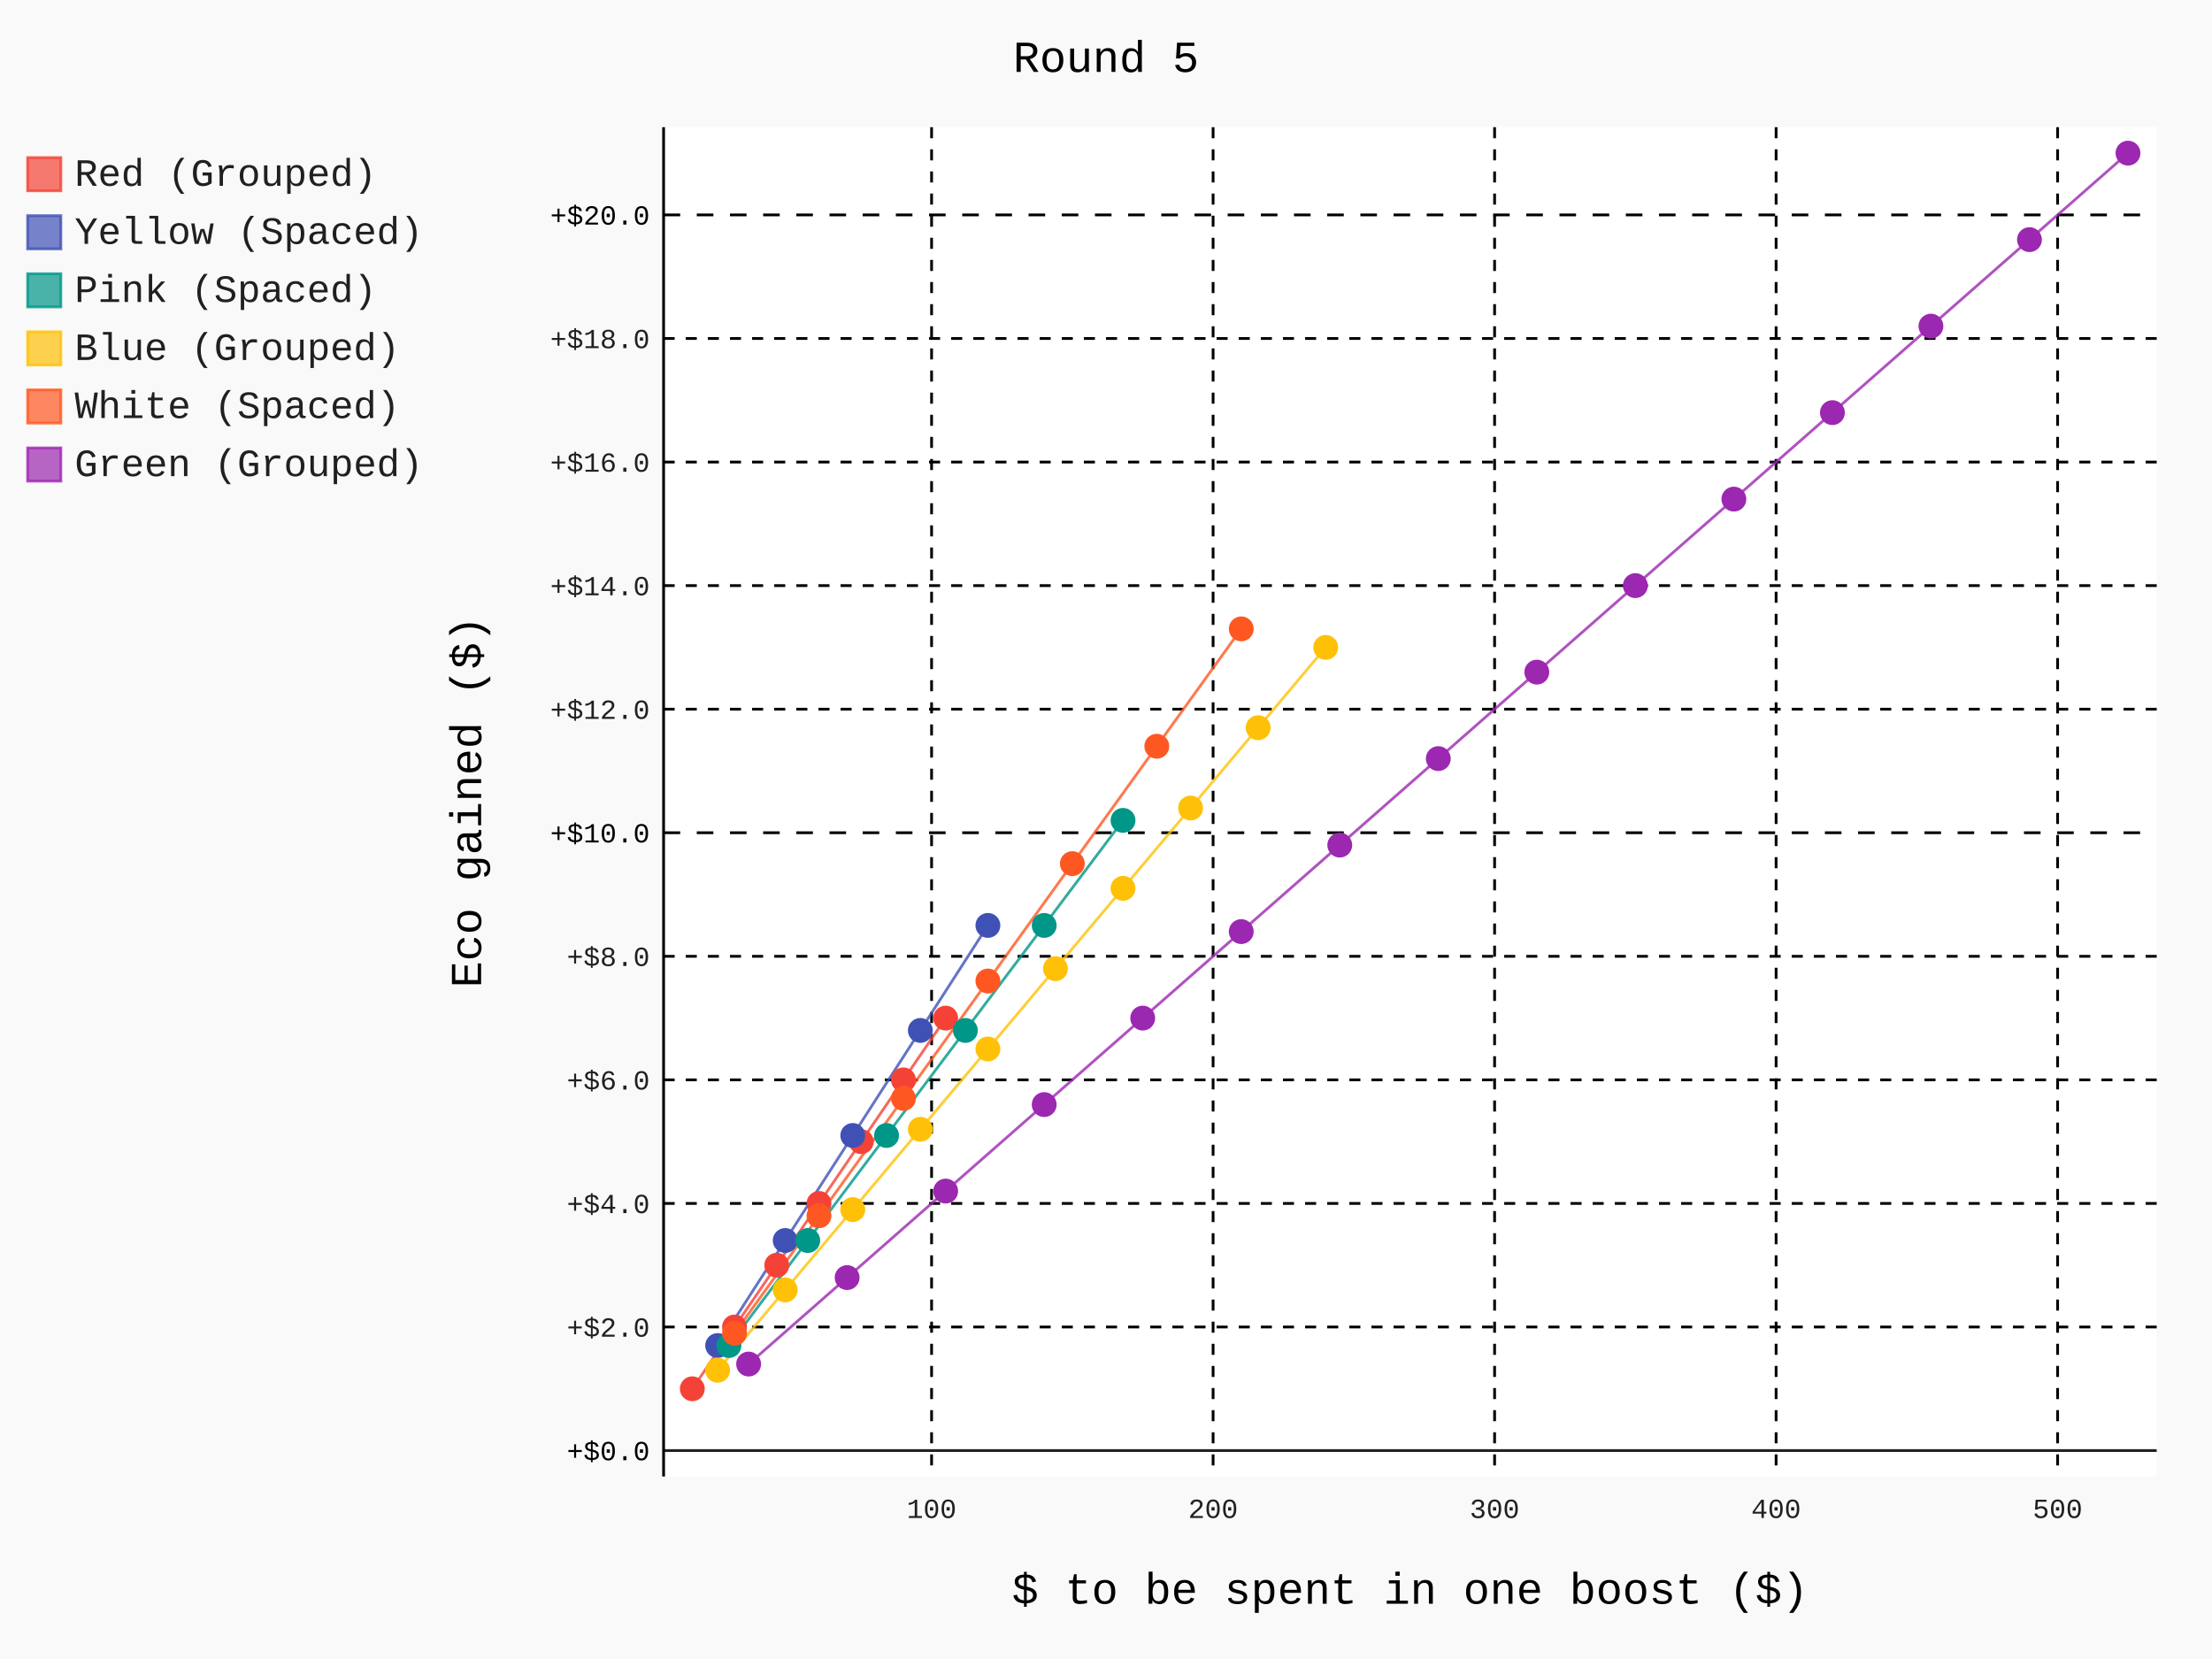
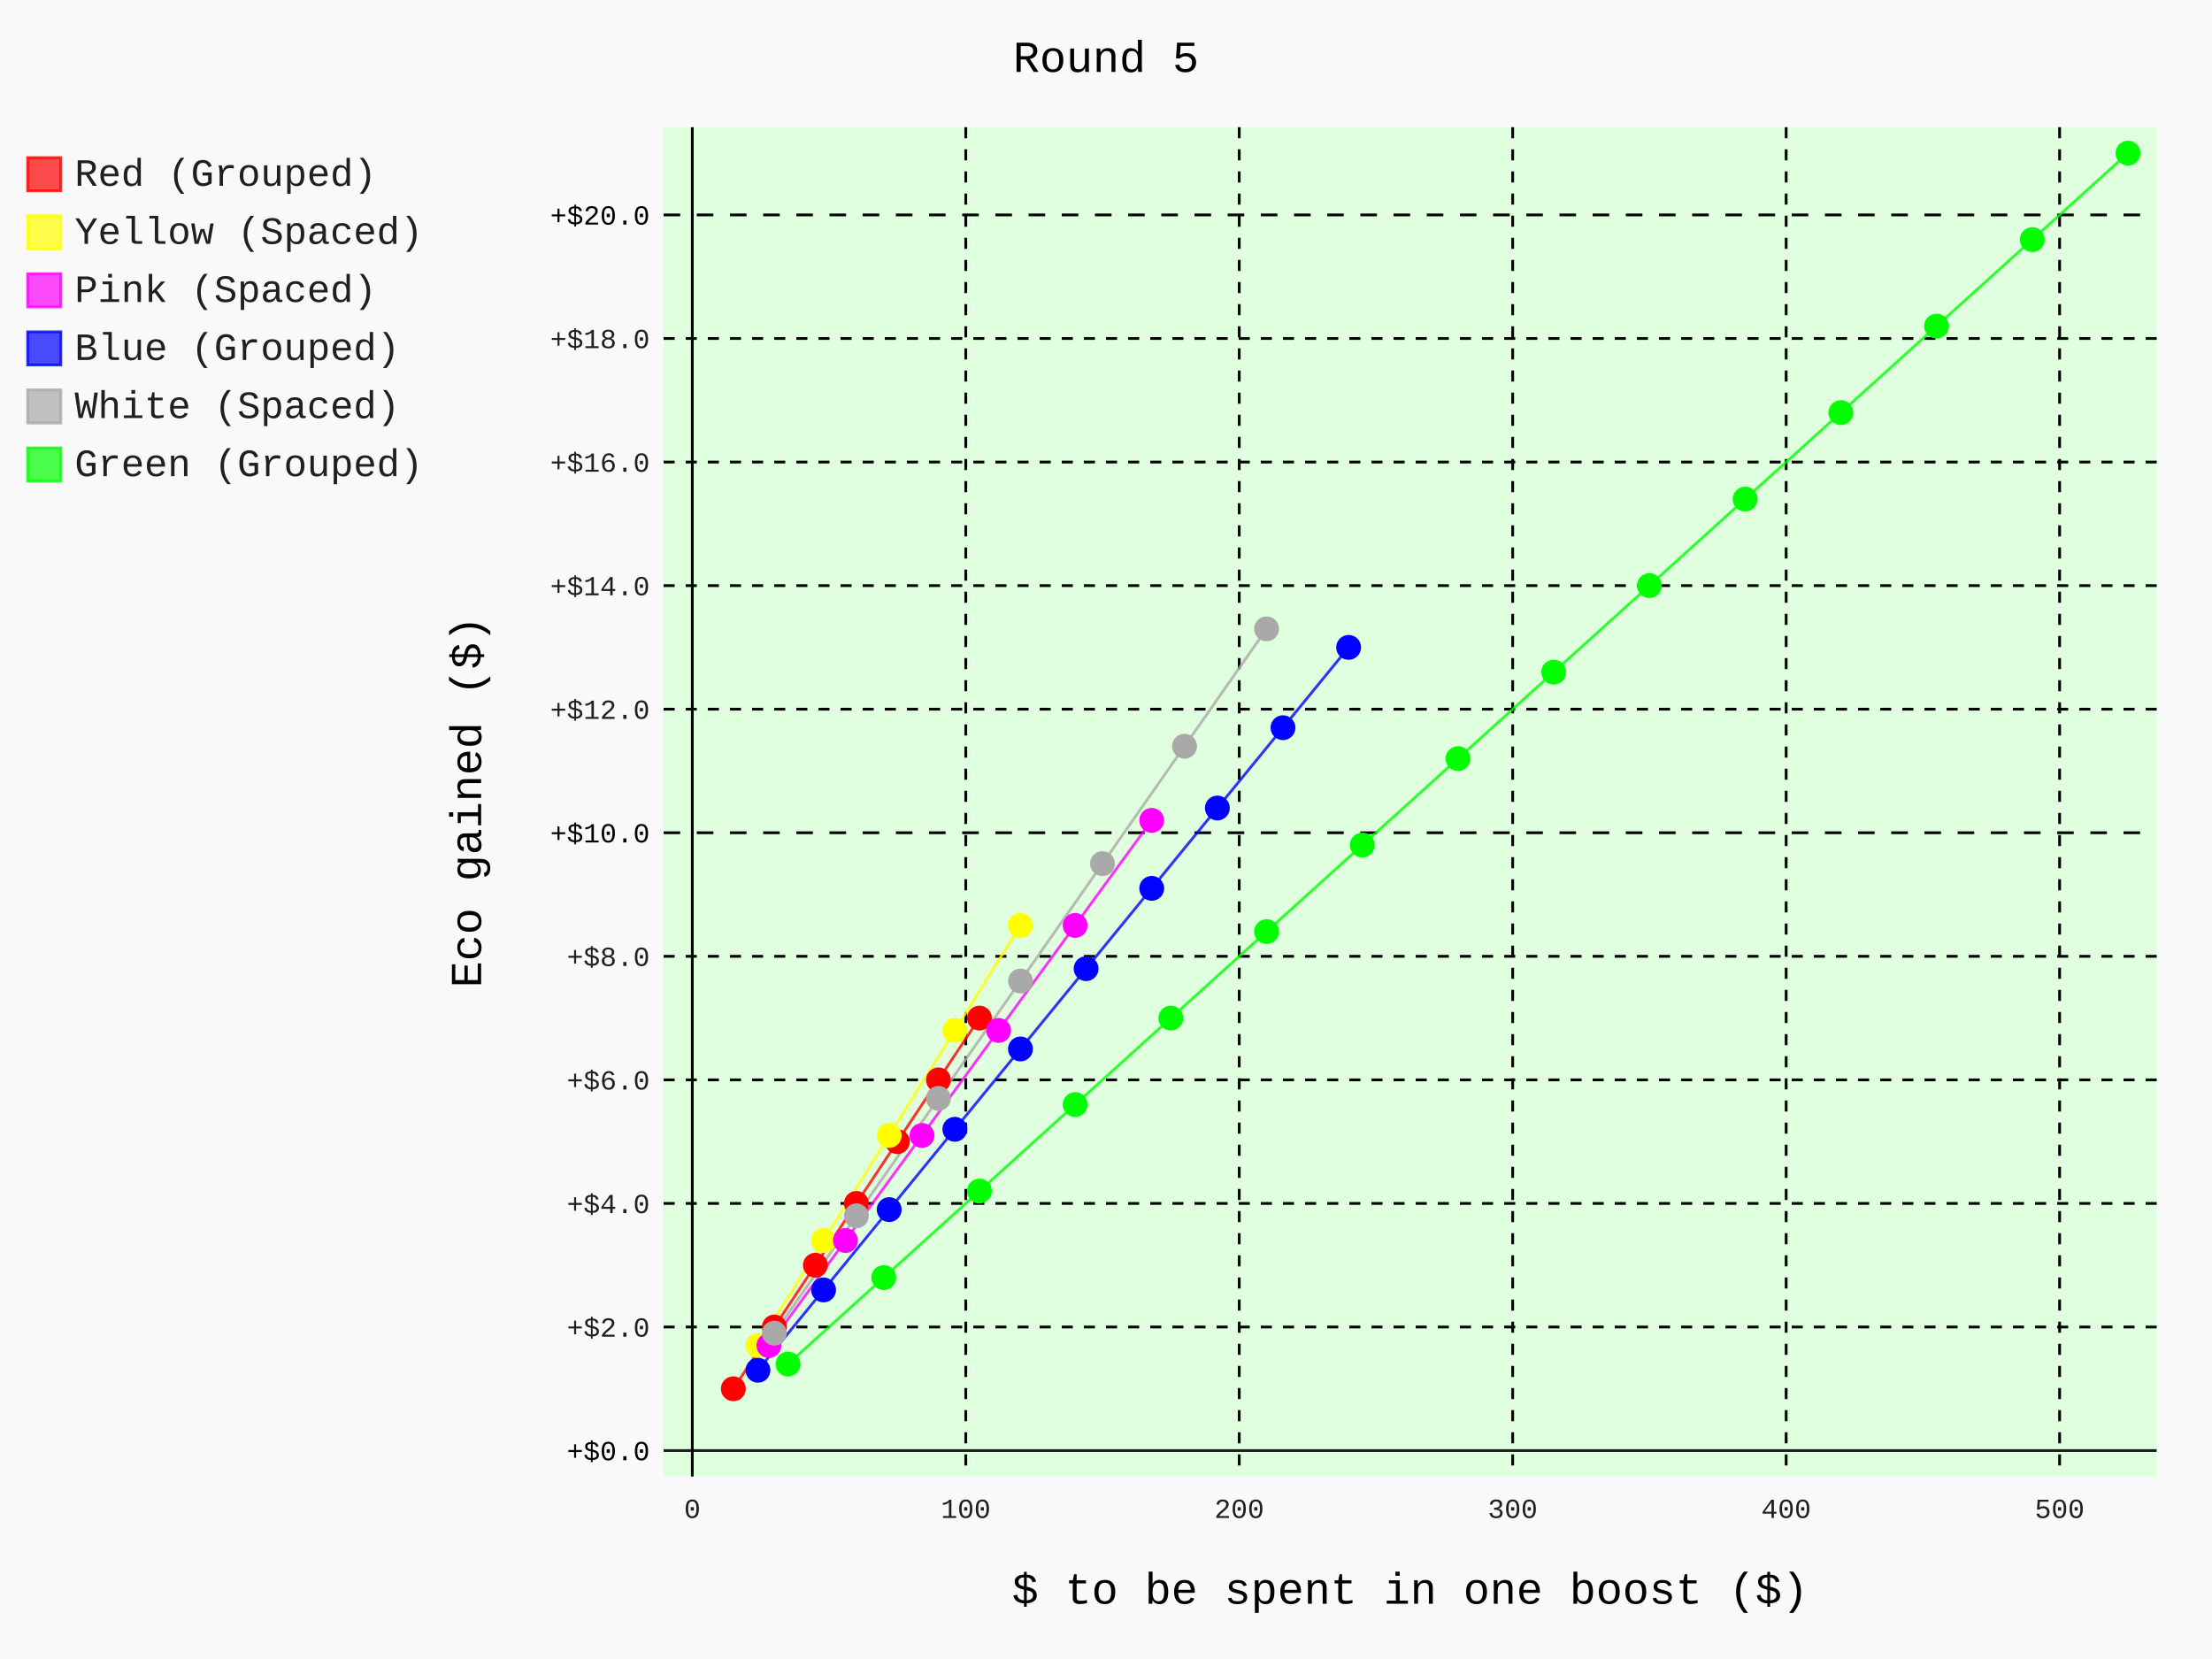
- <svg xmlns="http://www.w3.org/2000/svg" id="chart-e677c5a4-2148-4684-9bbd-e54a2ab6f13d" class="pygal-chart" viewBox="0 0 800 600">
+ <svg xmlns="http://www.w3.org/2000/svg" id="chart-86d13538-563b-48b0-ad20-f0b0d0b00697" class="pygal-chart" viewBox="0 0 800 600">
  <defs>
-     <style type="text/css">#chart-e677c5a4-2148-4684-9bbd-e54a2ab6f13d{-webkit-user-select:none;-webkit-font-smoothing:antialiased;font-family:Consolas,"Liberation Mono",Menlo,Courier,monospace}#chart-e677c5a4-2148-4684-9bbd-e54a2ab6f13d .title{font-family:Consolas,"Liberation Mono",Menlo,Courier,monospace;font-size:16px}#chart-e677c5a4-2148-4684-9bbd-e54a2ab6f13d .legends .legend text{font-family:Consolas,"Liberation Mono",Menlo,Courier,monospace;font-size:14px}#chart-e677c5a4-2148-4684-9bbd-e54a2ab6f13d .axis text{font-family:Consolas,"Liberation Mono",Menlo,Courier,monospace;font-size:10px}#chart-e677c5a4-2148-4684-9bbd-e54a2ab6f13d .axis text.major{font-family:Consolas,"Liberation Mono",Menlo,Courier,monospace;font-size:10px}#chart-e677c5a4-2148-4684-9bbd-e54a2ab6f13d .text-overlay text.value{font-family:Consolas,"Liberation Mono",Menlo,Courier,monospace;font-size:16px}#chart-e677c5a4-2148-4684-9bbd-e54a2ab6f13d .text-overlay text.label{font-family:Consolas,"Liberation Mono",Menlo,Courier,monospace;font-size:10px}#chart-e677c5a4-2148-4684-9bbd-e54a2ab6f13d .tooltip{font-family:Consolas,"Liberation Mono",Menlo,Courier,monospace;font-size:14px}#chart-e677c5a4-2148-4684-9bbd-e54a2ab6f13d text.no_data{font-family:Consolas,"Liberation Mono",Menlo,Courier,monospace;font-size:64px}
- #chart-e677c5a4-2148-4684-9bbd-e54a2ab6f13d{background-color:rgba(249,249,249,1)}#chart-e677c5a4-2148-4684-9bbd-e54a2ab6f13d path,#chart-e677c5a4-2148-4684-9bbd-e54a2ab6f13d line,#chart-e677c5a4-2148-4684-9bbd-e54a2ab6f13d rect,#chart-e677c5a4-2148-4684-9bbd-e54a2ab6f13d circle{-webkit-transition:150ms;-moz-transition:150ms;transition:150ms}#chart-e677c5a4-2148-4684-9bbd-e54a2ab6f13d .graph &gt; .background{fill:rgba(249,249,249,1)}#chart-e677c5a4-2148-4684-9bbd-e54a2ab6f13d .plot &gt; .background{fill:rgba(255,255,255,1)}#chart-e677c5a4-2148-4684-9bbd-e54a2ab6f13d .graph{fill:rgba(0,0,0,.87)}#chart-e677c5a4-2148-4684-9bbd-e54a2ab6f13d text.no_data{fill:rgba(0,0,0,1)}#chart-e677c5a4-2148-4684-9bbd-e54a2ab6f13d .title{fill:rgba(0,0,0,1)}#chart-e677c5a4-2148-4684-9bbd-e54a2ab6f13d .legends .legend text{fill:rgba(0,0,0,.87)}#chart-e677c5a4-2148-4684-9bbd-e54a2ab6f13d .legends .legend:hover text{fill:rgba(0,0,0,1)}#chart-e677c5a4-2148-4684-9bbd-e54a2ab6f13d .axis .line{stroke:rgba(0,0,0,1)}#chart-e677c5a4-2148-4684-9bbd-e54a2ab6f13d .axis .guide.line{stroke:rgba(0,0,0,.54)}#chart-e677c5a4-2148-4684-9bbd-e54a2ab6f13d .axis .major.line{stroke:rgba(0,0,0,.87)}#chart-e677c5a4-2148-4684-9bbd-e54a2ab6f13d .axis text.major{fill:rgba(0,0,0,1)}#chart-e677c5a4-2148-4684-9bbd-e54a2ab6f13d .axis.y .guides:hover .guide.line,#chart-e677c5a4-2148-4684-9bbd-e54a2ab6f13d .line-graph .axis.x .guides:hover .guide.line,#chart-e677c5a4-2148-4684-9bbd-e54a2ab6f13d .stackedline-graph .axis.x .guides:hover .guide.line,#chart-e677c5a4-2148-4684-9bbd-e54a2ab6f13d .xy-graph .axis.x .guides:hover .guide.line{stroke:rgba(0,0,0,1)}#chart-e677c5a4-2148-4684-9bbd-e54a2ab6f13d .axis .guides:hover text{fill:rgba(0,0,0,1)}#chart-e677c5a4-2148-4684-9bbd-e54a2ab6f13d .reactive{fill-opacity:.7;stroke-opacity:.8;stroke-width:1}#chart-e677c5a4-2148-4684-9bbd-e54a2ab6f13d .ci{stroke:rgba(0,0,0,.87)}#chart-e677c5a4-2148-4684-9bbd-e54a2ab6f13d .reactive.active,#chart-e677c5a4-2148-4684-9bbd-e54a2ab6f13d .active .reactive{fill-opacity:.8;stroke-opacity:.9;stroke-width:4}#chart-e677c5a4-2148-4684-9bbd-e54a2ab6f13d .ci .reactive.active{stroke-width:1.5}#chart-e677c5a4-2148-4684-9bbd-e54a2ab6f13d .series text{fill:rgba(0,0,0,1)}#chart-e677c5a4-2148-4684-9bbd-e54a2ab6f13d .tooltip rect{fill:rgba(255,255,255,1);stroke:rgba(0,0,0,1);-webkit-transition:opacity 150ms;-moz-transition:opacity 150ms;transition:opacity 150ms}#chart-e677c5a4-2148-4684-9bbd-e54a2ab6f13d .tooltip .label{fill:rgba(0,0,0,.87)}#chart-e677c5a4-2148-4684-9bbd-e54a2ab6f13d .tooltip .label{fill:rgba(0,0,0,.87)}#chart-e677c5a4-2148-4684-9bbd-e54a2ab6f13d .tooltip .legend{font-size:.8em;fill:rgba(0,0,0,.54)}#chart-e677c5a4-2148-4684-9bbd-e54a2ab6f13d .tooltip .x_label{font-size:.6em;fill:rgba(0,0,0,1)}#chart-e677c5a4-2148-4684-9bbd-e54a2ab6f13d .tooltip .xlink{font-size:.5em;text-decoration:underline}#chart-e677c5a4-2148-4684-9bbd-e54a2ab6f13d .tooltip .value{font-size:1.5em}#chart-e677c5a4-2148-4684-9bbd-e54a2ab6f13d .bound{font-size:.5em}#chart-e677c5a4-2148-4684-9bbd-e54a2ab6f13d .max-value{font-size:.75em;fill:rgba(0,0,0,.54)}#chart-e677c5a4-2148-4684-9bbd-e54a2ab6f13d .map-element{fill:rgba(255,255,255,1);stroke:rgba(0,0,0,.54) !important}#chart-e677c5a4-2148-4684-9bbd-e54a2ab6f13d .map-element .reactive{fill-opacity:inherit;stroke-opacity:inherit}#chart-e677c5a4-2148-4684-9bbd-e54a2ab6f13d .color-0,#chart-e677c5a4-2148-4684-9bbd-e54a2ab6f13d .color-0 a:visited{stroke:#F44336;fill:#F44336}#chart-e677c5a4-2148-4684-9bbd-e54a2ab6f13d .color-1,#chart-e677c5a4-2148-4684-9bbd-e54a2ab6f13d .color-1 a:visited{stroke:#3F51B5;fill:#3F51B5}#chart-e677c5a4-2148-4684-9bbd-e54a2ab6f13d .color-2,#chart-e677c5a4-2148-4684-9bbd-e54a2ab6f13d .color-2 a:visited{stroke:#009688;fill:#009688}#chart-e677c5a4-2148-4684-9bbd-e54a2ab6f13d .color-3,#chart-e677c5a4-2148-4684-9bbd-e54a2ab6f13d .color-3 a:visited{stroke:#FFC107;fill:#FFC107}#chart-e677c5a4-2148-4684-9bbd-e54a2ab6f13d .color-4,#chart-e677c5a4-2148-4684-9bbd-e54a2ab6f13d .color-4 a:visited{stroke:#FF5722;fill:#FF5722}#chart-e677c5a4-2148-4684-9bbd-e54a2ab6f13d .color-5,#chart-e677c5a4-2148-4684-9bbd-e54a2ab6f13d .color-5 a:visited{stroke:#9C27B0;fill:#9C27B0}#chart-e677c5a4-2148-4684-9bbd-e54a2ab6f13d .text-overlay .color-0 text{fill:black}#chart-e677c5a4-2148-4684-9bbd-e54a2ab6f13d .text-overlay .color-1 text{fill:black}#chart-e677c5a4-2148-4684-9bbd-e54a2ab6f13d .text-overlay .color-2 text{fill:black}#chart-e677c5a4-2148-4684-9bbd-e54a2ab6f13d .text-overlay .color-3 text{fill:black}#chart-e677c5a4-2148-4684-9bbd-e54a2ab6f13d .text-overlay .color-4 text{fill:black}#chart-e677c5a4-2148-4684-9bbd-e54a2ab6f13d .text-overlay .color-5 text{fill:black}#chart-e677c5a4-2148-4684-9bbd-e54a2ab6f13d .series{stroke-width:2;stroke-dasharray:(2,3)}#chart-e677c5a4-2148-4684-9bbd-e54a2ab6f13d .series.serie-0{stroke-width:2;stroke-dasharray:(2,3)}#chart-e677c5a4-2148-4684-9bbd-e54a2ab6f13d .series.serie-1{stroke-width:2;stroke-dasharray:(2,3)}#chart-e677c5a4-2148-4684-9bbd-e54a2ab6f13d .series.serie-2{stroke-width:2;stroke-dasharray:(2,3)}#chart-e677c5a4-2148-4684-9bbd-e54a2ab6f13d .series.serie-3{stroke-width:2;stroke-dasharray:(2,3)}#chart-e677c5a4-2148-4684-9bbd-e54a2ab6f13d .series.serie-4{stroke-width:2;stroke-dasharray:(2,3)}#chart-e677c5a4-2148-4684-9bbd-e54a2ab6f13d .series.serie-5{stroke-width:2;stroke-dasharray:(2,3)}
- #chart-e677c5a4-2148-4684-9bbd-e54a2ab6f13d text.no_data{text-anchor:middle}#chart-e677c5a4-2148-4684-9bbd-e54a2ab6f13d .guide.line{fill:none}#chart-e677c5a4-2148-4684-9bbd-e54a2ab6f13d .centered{text-anchor:middle}#chart-e677c5a4-2148-4684-9bbd-e54a2ab6f13d .title{text-anchor:middle}#chart-e677c5a4-2148-4684-9bbd-e54a2ab6f13d .legends .legend text{fill-opacity:1}#chart-e677c5a4-2148-4684-9bbd-e54a2ab6f13d .axis.x text{text-anchor:middle}#chart-e677c5a4-2148-4684-9bbd-e54a2ab6f13d .axis.x:not(.web) text[transform]{text-anchor:start}#chart-e677c5a4-2148-4684-9bbd-e54a2ab6f13d .axis.x:not(.web) text[transform].backwards{text-anchor:end}#chart-e677c5a4-2148-4684-9bbd-e54a2ab6f13d .axis.y text{text-anchor:end}#chart-e677c5a4-2148-4684-9bbd-e54a2ab6f13d .axis.y text[transform].backwards{text-anchor:start}#chart-e677c5a4-2148-4684-9bbd-e54a2ab6f13d .axis.y2 text{text-anchor:start}#chart-e677c5a4-2148-4684-9bbd-e54a2ab6f13d .axis.y2 text[transform].backwards{text-anchor:end}#chart-e677c5a4-2148-4684-9bbd-e54a2ab6f13d .axis .guide.line{stroke-dasharray:4,4;stroke:black}#chart-e677c5a4-2148-4684-9bbd-e54a2ab6f13d .axis .major.guide.line{stroke-dasharray:6,6;stroke:black}#chart-e677c5a4-2148-4684-9bbd-e54a2ab6f13d .horizontal .axis.y .guide.line,#chart-e677c5a4-2148-4684-9bbd-e54a2ab6f13d .horizontal .axis.y2 .guide.line,#chart-e677c5a4-2148-4684-9bbd-e54a2ab6f13d .vertical .axis.x .guide.line{opacity:0}#chart-e677c5a4-2148-4684-9bbd-e54a2ab6f13d .horizontal .axis.always_show .guide.line,#chart-e677c5a4-2148-4684-9bbd-e54a2ab6f13d .vertical .axis.always_show .guide.line{opacity:1 !important}#chart-e677c5a4-2148-4684-9bbd-e54a2ab6f13d .axis.y .guides:hover .guide.line,#chart-e677c5a4-2148-4684-9bbd-e54a2ab6f13d .axis.y2 .guides:hover .guide.line,#chart-e677c5a4-2148-4684-9bbd-e54a2ab6f13d .axis.x .guides:hover .guide.line{opacity:1}#chart-e677c5a4-2148-4684-9bbd-e54a2ab6f13d .axis .guides:hover text{opacity:1}#chart-e677c5a4-2148-4684-9bbd-e54a2ab6f13d .nofill{fill:none}#chart-e677c5a4-2148-4684-9bbd-e54a2ab6f13d .subtle-fill{fill-opacity:.2}#chart-e677c5a4-2148-4684-9bbd-e54a2ab6f13d .dot{stroke-width:1px;fill-opacity:1;stroke-opacity:1}#chart-e677c5a4-2148-4684-9bbd-e54a2ab6f13d .dot.active{stroke-width:5px}#chart-e677c5a4-2148-4684-9bbd-e54a2ab6f13d .dot.negative{fill:transparent}#chart-e677c5a4-2148-4684-9bbd-e54a2ab6f13d text,#chart-e677c5a4-2148-4684-9bbd-e54a2ab6f13d tspan{stroke:none !important}#chart-e677c5a4-2148-4684-9bbd-e54a2ab6f13d .series text.active{opacity:1}#chart-e677c5a4-2148-4684-9bbd-e54a2ab6f13d .tooltip rect{fill-opacity:.95;stroke-width:.5}#chart-e677c5a4-2148-4684-9bbd-e54a2ab6f13d .tooltip text{fill-opacity:1}#chart-e677c5a4-2148-4684-9bbd-e54a2ab6f13d .showable{visibility:hidden}#chart-e677c5a4-2148-4684-9bbd-e54a2ab6f13d .showable.shown{visibility:visible}#chart-e677c5a4-2148-4684-9bbd-e54a2ab6f13d .gauge-background{fill:rgba(229,229,229,1);stroke:none}#chart-e677c5a4-2148-4684-9bbd-e54a2ab6f13d .bg-lines{stroke:rgba(249,249,249,1);stroke-width:2px}</style>
+     <style type="text/css">#chart-86d13538-563b-48b0-ad20-f0b0d0b00697{-webkit-user-select:none;-webkit-font-smoothing:antialiased;font-family:Consolas,"Liberation Mono",Menlo,Courier,monospace}#chart-86d13538-563b-48b0-ad20-f0b0d0b00697 .title{font-family:Consolas,"Liberation Mono",Menlo,Courier,monospace;font-size:16px}#chart-86d13538-563b-48b0-ad20-f0b0d0b00697 .legends .legend text{font-family:Consolas,"Liberation Mono",Menlo,Courier,monospace;font-size:14px}#chart-86d13538-563b-48b0-ad20-f0b0d0b00697 .axis text{font-family:Consolas,"Liberation Mono",Menlo,Courier,monospace;font-size:10px}#chart-86d13538-563b-48b0-ad20-f0b0d0b00697 .axis text.major{font-family:Consolas,"Liberation Mono",Menlo,Courier,monospace;font-size:10px}#chart-86d13538-563b-48b0-ad20-f0b0d0b00697 .text-overlay text.value{font-family:Consolas,"Liberation Mono",Menlo,Courier,monospace;font-size:16px}#chart-86d13538-563b-48b0-ad20-f0b0d0b00697 .text-overlay text.label{font-family:Consolas,"Liberation Mono",Menlo,Courier,monospace;font-size:10px}#chart-86d13538-563b-48b0-ad20-f0b0d0b00697 .tooltip{font-family:Consolas,"Liberation Mono",Menlo,Courier,monospace;font-size:14px}#chart-86d13538-563b-48b0-ad20-f0b0d0b00697 text.no_data{font-family:Consolas,"Liberation Mono",Menlo,Courier,monospace;font-size:64px}
+ #chart-86d13538-563b-48b0-ad20-f0b0d0b00697{background-color:rgba(249,249,249,1)}#chart-86d13538-563b-48b0-ad20-f0b0d0b00697 path,#chart-86d13538-563b-48b0-ad20-f0b0d0b00697 line,#chart-86d13538-563b-48b0-ad20-f0b0d0b00697 rect,#chart-86d13538-563b-48b0-ad20-f0b0d0b00697 circle{-webkit-transition:150ms;-moz-transition:150ms;transition:150ms}#chart-86d13538-563b-48b0-ad20-f0b0d0b00697 .graph &gt; .background{fill:rgba(249,249,249,1)}#chart-86d13538-563b-48b0-ad20-f0b0d0b00697 .plot &gt; .background{fill:#dfffdf}#chart-86d13538-563b-48b0-ad20-f0b0d0b00697 .graph{fill:rgba(0,0,0,.87)}#chart-86d13538-563b-48b0-ad20-f0b0d0b00697 text.no_data{fill:rgba(0,0,0,1)}#chart-86d13538-563b-48b0-ad20-f0b0d0b00697 .title{fill:rgba(0,0,0,1)}#chart-86d13538-563b-48b0-ad20-f0b0d0b00697 .legends .legend text{fill:rgba(0,0,0,.87)}#chart-86d13538-563b-48b0-ad20-f0b0d0b00697 .legends .legend:hover text{fill:rgba(0,0,0,1)}#chart-86d13538-563b-48b0-ad20-f0b0d0b00697 .axis .line{stroke:rgba(0,0,0,1)}#chart-86d13538-563b-48b0-ad20-f0b0d0b00697 .axis .guide.line{stroke:rgba(0,0,0,.54)}#chart-86d13538-563b-48b0-ad20-f0b0d0b00697 .axis .major.line{stroke:rgba(0,0,0,.87)}#chart-86d13538-563b-48b0-ad20-f0b0d0b00697 .axis text.major{fill:rgba(0,0,0,1)}#chart-86d13538-563b-48b0-ad20-f0b0d0b00697 .axis.y .guides:hover .guide.line,#chart-86d13538-563b-48b0-ad20-f0b0d0b00697 .line-graph .axis.x .guides:hover .guide.line,#chart-86d13538-563b-48b0-ad20-f0b0d0b00697 .stackedline-graph .axis.x .guides:hover .guide.line,#chart-86d13538-563b-48b0-ad20-f0b0d0b00697 .xy-graph .axis.x .guides:hover .guide.line{stroke:rgba(0,0,0,1)}#chart-86d13538-563b-48b0-ad20-f0b0d0b00697 .axis .guides:hover text{fill:rgba(0,0,0,1)}#chart-86d13538-563b-48b0-ad20-f0b0d0b00697 .reactive{fill-opacity:.7;stroke-opacity:.8;stroke-width:1}#chart-86d13538-563b-48b0-ad20-f0b0d0b00697 .ci{stroke:rgba(0,0,0,.87)}#chart-86d13538-563b-48b0-ad20-f0b0d0b00697 .reactive.active,#chart-86d13538-563b-48b0-ad20-f0b0d0b00697 .active .reactive{fill-opacity:.8;stroke-opacity:.9;stroke-width:4}#chart-86d13538-563b-48b0-ad20-f0b0d0b00697 .ci .reactive.active{stroke-width:1.5}#chart-86d13538-563b-48b0-ad20-f0b0d0b00697 .series text{fill:rgba(0,0,0,1)}#chart-86d13538-563b-48b0-ad20-f0b0d0b00697 .tooltip rect{fill:#dfffdf;stroke:rgba(0,0,0,1);-webkit-transition:opacity 150ms;-moz-transition:opacity 150ms;transition:opacity 150ms}#chart-86d13538-563b-48b0-ad20-f0b0d0b00697 .tooltip .label{fill:rgba(0,0,0,.87)}#chart-86d13538-563b-48b0-ad20-f0b0d0b00697 .tooltip .label{fill:rgba(0,0,0,.87)}#chart-86d13538-563b-48b0-ad20-f0b0d0b00697 .tooltip .legend{font-size:.8em;fill:rgba(0,0,0,.54)}#chart-86d13538-563b-48b0-ad20-f0b0d0b00697 .tooltip .x_label{font-size:.6em;fill:rgba(0,0,0,1)}#chart-86d13538-563b-48b0-ad20-f0b0d0b00697 .tooltip .xlink{font-size:.5em;text-decoration:underline}#chart-86d13538-563b-48b0-ad20-f0b0d0b00697 .tooltip .value{font-size:1.5em}#chart-86d13538-563b-48b0-ad20-f0b0d0b00697 .bound{font-size:.5em}#chart-86d13538-563b-48b0-ad20-f0b0d0b00697 .max-value{font-size:.75em;fill:rgba(0,0,0,.54)}#chart-86d13538-563b-48b0-ad20-f0b0d0b00697 .map-element{fill:#dfffdf;stroke:rgba(0,0,0,.54) !important}#chart-86d13538-563b-48b0-ad20-f0b0d0b00697 .map-element .reactive{fill-opacity:inherit;stroke-opacity:inherit}#chart-86d13538-563b-48b0-ad20-f0b0d0b00697 .color-0,#chart-86d13538-563b-48b0-ad20-f0b0d0b00697 .color-0 a:visited{stroke:#ff0101;fill:#ff0101}#chart-86d13538-563b-48b0-ad20-f0b0d0b00697 .color-1,#chart-86d13538-563b-48b0-ad20-f0b0d0b00697 .color-1 a:visited{stroke:#ffff00;fill:#ffff00}#chart-86d13538-563b-48b0-ad20-f0b0d0b00697 .color-2,#chart-86d13538-563b-48b0-ad20-f0b0d0b00697 .color-2 a:visited{stroke:#ff00ff;fill:#ff00ff}#chart-86d13538-563b-48b0-ad20-f0b0d0b00697 .color-3,#chart-86d13538-563b-48b0-ad20-f0b0d0b00697 .color-3 a:visited{stroke:#0101ff;fill:#0101ff}#chart-86d13538-563b-48b0-ad20-f0b0d0b00697 .color-4,#chart-86d13538-563b-48b0-ad20-f0b0d0b00697 .color-4 a:visited{stroke:#aaa9a9;fill:#aaa9a9}#chart-86d13538-563b-48b0-ad20-f0b0d0b00697 .color-5,#chart-86d13538-563b-48b0-ad20-f0b0d0b00697 .color-5 a:visited{stroke:#01ff01;fill:#01ff01}#chart-86d13538-563b-48b0-ad20-f0b0d0b00697 .text-overlay .color-0 text{fill:black}#chart-86d13538-563b-48b0-ad20-f0b0d0b00697 .text-overlay .color-1 text{fill:black}#chart-86d13538-563b-48b0-ad20-f0b0d0b00697 .text-overlay .color-2 text{fill:black}#chart-86d13538-563b-48b0-ad20-f0b0d0b00697 .text-overlay .color-3 text{fill:black}#chart-86d13538-563b-48b0-ad20-f0b0d0b00697 .text-overlay .color-4 text{fill:black}#chart-86d13538-563b-48b0-ad20-f0b0d0b00697 .text-overlay .color-5 text{fill:black}#chart-86d13538-563b-48b0-ad20-f0b0d0b00697 .series{stroke-width:2;stroke-dasharray:(2,3)}#chart-86d13538-563b-48b0-ad20-f0b0d0b00697 .series.serie-0{stroke-width:2;stroke-dasharray:(2,3)}#chart-86d13538-563b-48b0-ad20-f0b0d0b00697 .series.serie-1{stroke-width:2;stroke-dasharray:(2,3)}#chart-86d13538-563b-48b0-ad20-f0b0d0b00697 .series.serie-2{stroke-width:2;stroke-dasharray:(2,3)}#chart-86d13538-563b-48b0-ad20-f0b0d0b00697 .series.serie-3{stroke-width:2;stroke-dasharray:(2,3)}#chart-86d13538-563b-48b0-ad20-f0b0d0b00697 .series.serie-4{stroke-width:2;stroke-dasharray:(2,3)}#chart-86d13538-563b-48b0-ad20-f0b0d0b00697 .series.serie-5{stroke-width:2;stroke-dasharray:(2,3)}
+ #chart-86d13538-563b-48b0-ad20-f0b0d0b00697 text.no_data{text-anchor:middle}#chart-86d13538-563b-48b0-ad20-f0b0d0b00697 .guide.line{fill:none}#chart-86d13538-563b-48b0-ad20-f0b0d0b00697 .centered{text-anchor:middle}#chart-86d13538-563b-48b0-ad20-f0b0d0b00697 .title{text-anchor:middle}#chart-86d13538-563b-48b0-ad20-f0b0d0b00697 .legends .legend text{fill-opacity:1}#chart-86d13538-563b-48b0-ad20-f0b0d0b00697 .axis.x text{text-anchor:middle}#chart-86d13538-563b-48b0-ad20-f0b0d0b00697 .axis.x:not(.web) text[transform]{text-anchor:start}#chart-86d13538-563b-48b0-ad20-f0b0d0b00697 .axis.x:not(.web) text[transform].backwards{text-anchor:end}#chart-86d13538-563b-48b0-ad20-f0b0d0b00697 .axis.y text{text-anchor:end}#chart-86d13538-563b-48b0-ad20-f0b0d0b00697 .axis.y text[transform].backwards{text-anchor:start}#chart-86d13538-563b-48b0-ad20-f0b0d0b00697 .axis.y2 text{text-anchor:start}#chart-86d13538-563b-48b0-ad20-f0b0d0b00697 .axis.y2 text[transform].backwards{text-anchor:end}#chart-86d13538-563b-48b0-ad20-f0b0d0b00697 .axis .guide.line{stroke-dasharray:4,4;stroke:black}#chart-86d13538-563b-48b0-ad20-f0b0d0b00697 .axis .major.guide.line{stroke-dasharray:6,6;stroke:black}#chart-86d13538-563b-48b0-ad20-f0b0d0b00697 .horizontal .axis.y .guide.line,#chart-86d13538-563b-48b0-ad20-f0b0d0b00697 .horizontal .axis.y2 .guide.line,#chart-86d13538-563b-48b0-ad20-f0b0d0b00697 .vertical .axis.x .guide.line{opacity:0}#chart-86d13538-563b-48b0-ad20-f0b0d0b00697 .horizontal .axis.always_show .guide.line,#chart-86d13538-563b-48b0-ad20-f0b0d0b00697 .vertical .axis.always_show .guide.line{opacity:1 !important}#chart-86d13538-563b-48b0-ad20-f0b0d0b00697 .axis.y .guides:hover .guide.line,#chart-86d13538-563b-48b0-ad20-f0b0d0b00697 .axis.y2 .guides:hover .guide.line,#chart-86d13538-563b-48b0-ad20-f0b0d0b00697 .axis.x .guides:hover .guide.line{opacity:1}#chart-86d13538-563b-48b0-ad20-f0b0d0b00697 .axis .guides:hover text{opacity:1}#chart-86d13538-563b-48b0-ad20-f0b0d0b00697 .nofill{fill:none}#chart-86d13538-563b-48b0-ad20-f0b0d0b00697 .subtle-fill{fill-opacity:.2}#chart-86d13538-563b-48b0-ad20-f0b0d0b00697 .dot{stroke-width:1px;fill-opacity:1;stroke-opacity:1}#chart-86d13538-563b-48b0-ad20-f0b0d0b00697 .dot.active{stroke-width:5px}#chart-86d13538-563b-48b0-ad20-f0b0d0b00697 .dot.negative{fill:transparent}#chart-86d13538-563b-48b0-ad20-f0b0d0b00697 text,#chart-86d13538-563b-48b0-ad20-f0b0d0b00697 tspan{stroke:none !important}#chart-86d13538-563b-48b0-ad20-f0b0d0b00697 .series text.active{opacity:1}#chart-86d13538-563b-48b0-ad20-f0b0d0b00697 .tooltip rect{fill-opacity:.95;stroke-width:.5}#chart-86d13538-563b-48b0-ad20-f0b0d0b00697 .tooltip text{fill-opacity:1}#chart-86d13538-563b-48b0-ad20-f0b0d0b00697 .showable{visibility:hidden}#chart-86d13538-563b-48b0-ad20-f0b0d0b00697 .showable.shown{visibility:visible}#chart-86d13538-563b-48b0-ad20-f0b0d0b00697 .gauge-background{fill:rgba(229,229,229,1);stroke:none}#chart-86d13538-563b-48b0-ad20-f0b0d0b00697 .bg-lines{stroke:rgba(249,249,249,1);stroke-width:2px}</style>
  </defs>
  <g class="graph xy-graph vertical">
    <rect x="0" y="0" width="800" height="600" class="background" />
    <g transform="translate(240, 46)" class="plot">
      <rect x="0" y="0" width="540.0" height="488" class="background" />
      <g class="axis y always_show">
        <g class="guides">
          <path d="M0 478.615 h540" class="major line" />
          <text x="-5" y="482.115" class="major">+$0.0</text>
        </g>
        <g class="guides">
          <path d="M0 433.927 h540" class="guide line" />
          <text x="-5" y="437.427" class="">+$2.0</text>
        </g>
        <g class="guides">
          <path d="M0 389.238 h540" class="guide line" />
          <text x="-5" y="392.738" class="">+$4.0</text>
        </g>
        <g class="guides">
          <path d="M0 344.549 h540" class="guide line" />
          <text x="-5" y="348.049" class="">+$6.0</text>
        </g>
        <g class="guides">
          <path d="M0 299.861 h540" class="guide line" />
          <text x="-5" y="303.361" class="">+$8.0</text>
        </g>
        <g class="guides">
          <path d="M0 255.172 h540" class="major guide line" />
          <text x="-5" y="258.672" class="major">+$10.0</text>
        </g>
        <g class="guides">
          <path d="M0 210.484 h540" class="guide line" />
          <text x="-5" y="213.984" class="">+$12.0</text>
        </g>
        <g class="guides">
          <path d="M0 165.795 h540" class="guide line" />
          <text x="-5" y="169.295" class="">+$14.0</text>
        </g>
        <g class="guides">
          <path d="M0 121.106 h540" class="guide line" />
          <text x="-5" y="124.606" class="">+$16.0</text>
        </g>
        <g class="guides">
          <path d="M0 76.418 h540" class="guide line" />
          <text x="-5" y="79.918" class="">+$18.0</text>
        </g>
        <g class="guides">
          <path d="M0 31.729 h540" class="major guide line" />
          <text x="-5" y="35.229" class="major">+$20.0</text>
        </g>
      </g>
      <g class="axis x always_show">
-         <path d="M0 0 v488" class="line" />
-         <g class="guides">
-           <path d="M96.923 0 v488" class="guide line" />
-           <text x="96.923" y="503.0" class="">100</text>
-         </g>
-         <g class="guides">
-           <path d="M198.733 0 v488" class="guide line" />
-           <text x="198.733" y="503.0" class="">200</text>
-         </g>
-         <g class="guides">
-           <path d="M300.543 0 v488" class="guide line" />
-           <text x="300.543" y="503.0" class="">300</text>
-         </g>
-         <g class="guides">
-           <path d="M402.353 0 v488" class="guide line" />
-           <text x="402.353" y="503.0" class="">400</text>
-         </g>
-         <g class="guides">
-           <path d="M504.163 0 v488" class="guide line" />
-           <text x="504.163" y="503.0" class="">500</text>
+         <g class="guides">
+           <path d="M10.385 0 v488" class="axis line" />
+           <text x="10.385" y="503.0" class="">0</text>
+         </g>
+         <g class="guides">
+           <path d="M109.286 0 v488" class="guide line" />
+           <text x="109.286" y="503.0" class="">100</text>
+         </g>
+         <g class="guides">
+           <path d="M208.187 0 v488" class="guide line" />
+           <text x="208.187" y="503.0" class="">200</text>
+         </g>
+         <g class="guides">
+           <path d="M307.088 0 v488" class="guide line" />
+           <text x="307.088" y="503.0" class="">300</text>
+         </g>
+         <g class="guides">
+           <path d="M405.989 0 v488" class="guide line" />
+           <text x="405.989" y="503.0" class="">400</text>
+         </g>
+         <g class="guides">
+           <path d="M504.89 0 v488" class="guide line" />
+           <text x="504.89" y="503.0" class="">500</text>
        </g>
      </g>
      <g class="series serie-0 color-0">
-         <path d="M10.385 456.271 L25.656 433.927 40.928 411.582 56.199 389.238 71.471 366.894 86.742 344.549 102.014 322.205" class="line reactive nofill" />
+         <path d="M25.22 456.271 L40.055 433.927 54.89 411.582 69.725 389.238 84.56 366.894 99.396 344.549 114.231 322.205" class="line reactive nofill" />
      </g>
      <g class="series serie-1 color-1">
-         <path d="M19.548 440.63 L43.982 402.645 68.416 364.659 92.851 326.674 117.285 288.689" class="line reactive nofill" />
+         <path d="M34.121 440.63 L57.857 402.645 81.593 364.659 105.33 326.674 129.066 288.689" class="line reactive nofill" />
      </g>
      <g class="series serie-2 color-2">
-         <path d="M23.62 440.63 L52.127 402.645 80.633 364.659 109.14 326.674 137.647 288.689 166.154 250.703" class="line reactive nofill" />
+         <path d="M38.077 440.63 L65.769 402.645 93.462 364.659 121.154 326.674 148.846 288.689 176.538 250.703" class="line reactive nofill" />
      </g>
      <g class="series serie-3 color-3">
-         <path d="M19.548 449.568 L43.982 420.52 68.416 391.473 92.851 362.425 117.285 333.377 141.719 304.33 166.154 275.282 190.588 246.234 215.023 217.187 239.457 188.139" class="line reactive nofill" />
+         <path d="M34.121 449.568 L57.857 420.52 81.593 391.473 105.33 362.425 129.066 333.377 152.802 304.33 176.538 275.282 200.275 246.234 224.011 217.187 247.747 188.139" class="line reactive nofill" />
      </g>
      <g class="series serie-4 color-4">
-         <path d="M25.656 436.161 L56.199 393.707 86.742 351.253 117.285 308.799 147.828 266.344 178.371 223.89 208.914 181.436" class="line reactive nofill" />
+         <path d="M40.055 436.161 L69.725 393.707 99.396 351.253 129.066 308.799 158.736 266.344 188.407 223.89 218.077 181.436" class="line reactive nofill" />
      </g>
      <g class="series serie-5 color-5">
-         <path d="M30.747 447.333 L66.38 416.051 102.014 384.769 137.647 353.487 173.281 322.205 208.914 290.923 244.548 259.641 280.181 228.359 315.814 197.077 351.448 165.795 387.081 134.513 422.715 103.231 458.348 71.949 493.982 40.667 529.615 9.385" class="line reactive nofill" />
+         <path d="M45 447.333 L79.615 416.051 114.231 384.769 148.846 353.487 183.462 322.205 218.077 290.923 252.692 259.641 287.308 228.359 321.923 197.077 356.538 165.795 391.154 134.513 425.769 103.231 460.385 71.949 495 40.667 529.615 9.385" class="line reactive nofill" />
      </g>
    </g>
    <g class="titles">
      <text x="400.0" y="26" class="title plot_title">Round 5</text>
      <text x="510.0" y="580" class="title">$ to be spent in one boost ($)</text>
      <text x="148.0" y="316.0" class="title" transform="rotate(-90 148 290)">Eco gained ($)</text>
    </g>
    <g transform="translate(240, 46)" class="plot overlay">
      <g class="series serie-0 color-0">
        <g class="dots">
-           <circle cx="10.385" cy="456.271" r="4" class="dot reactive tooltip-trigger" />
-         </g>
-         <g class="dots">
-           <circle cx="25.656" cy="433.927" r="4" class="dot reactive tooltip-trigger" />
-         </g>
-         <g class="dots">
-           <circle cx="40.928" cy="411.582" r="4" class="dot reactive tooltip-trigger" />
-         </g>
-         <g class="dots">
-           <circle cx="56.199" cy="389.238" r="4" class="dot reactive tooltip-trigger" />
-         </g>
-         <g class="dots">
-           <circle cx="71.471" cy="366.894" r="4" class="dot reactive tooltip-trigger" />
-         </g>
-         <g class="dots">
-           <circle cx="86.742" cy="344.549" r="4" class="dot reactive tooltip-trigger" />
-         </g>
-         <g class="dots">
-           <circle cx="102.014" cy="322.205" r="4" class="dot reactive tooltip-trigger" />
+           <circle cx="25.22" cy="456.271" r="4" class="dot reactive tooltip-trigger" />
+         </g>
+         <g class="dots">
+           <circle cx="40.055" cy="433.927" r="4" class="dot reactive tooltip-trigger" />
+         </g>
+         <g class="dots">
+           <circle cx="54.89" cy="411.582" r="4" class="dot reactive tooltip-trigger" />
+         </g>
+         <g class="dots">
+           <circle cx="69.725" cy="389.238" r="4" class="dot reactive tooltip-trigger" />
+         </g>
+         <g class="dots">
+           <circle cx="84.56" cy="366.894" r="4" class="dot reactive tooltip-trigger" />
+         </g>
+         <g class="dots">
+           <circle cx="99.396" cy="344.549" r="4" class="dot reactive tooltip-trigger" />
+         </g>
+         <g class="dots">
+           <circle cx="114.231" cy="322.205" r="4" class="dot reactive tooltip-trigger" />
        </g>
      </g>
      <g class="series serie-1 color-1">
        <g class="dots">
-           <circle cx="19.548" cy="440.63" r="4" class="dot reactive tooltip-trigger" />
-         </g>
-         <g class="dots">
-           <circle cx="43.982" cy="402.645" r="4" class="dot reactive tooltip-trigger" />
-         </g>
-         <g class="dots">
-           <circle cx="68.416" cy="364.659" r="4" class="dot reactive tooltip-trigger" />
-         </g>
-         <g class="dots">
-           <circle cx="92.851" cy="326.674" r="4" class="dot reactive tooltip-trigger" />
-         </g>
-         <g class="dots">
-           <circle cx="117.285" cy="288.689" r="4" class="dot reactive tooltip-trigger" />
+           <circle cx="34.121" cy="440.63" r="4" class="dot reactive tooltip-trigger" />
+         </g>
+         <g class="dots">
+           <circle cx="57.857" cy="402.645" r="4" class="dot reactive tooltip-trigger" />
+         </g>
+         <g class="dots">
+           <circle cx="81.593" cy="364.659" r="4" class="dot reactive tooltip-trigger" />
+         </g>
+         <g class="dots">
+           <circle cx="105.33" cy="326.674" r="4" class="dot reactive tooltip-trigger" />
+         </g>
+         <g class="dots">
+           <circle cx="129.066" cy="288.689" r="4" class="dot reactive tooltip-trigger" />
        </g>
      </g>
      <g class="series serie-2 color-2">
        <g class="dots">
-           <circle cx="23.62" cy="440.63" r="4" class="dot reactive tooltip-trigger" />
-         </g>
-         <g class="dots">
-           <circle cx="52.127" cy="402.645" r="4" class="dot reactive tooltip-trigger" />
-         </g>
-         <g class="dots">
-           <circle cx="80.633" cy="364.659" r="4" class="dot reactive tooltip-trigger" />
-         </g>
-         <g class="dots">
-           <circle cx="109.14" cy="326.674" r="4" class="dot reactive tooltip-trigger" />
-         </g>
-         <g class="dots">
-           <circle cx="137.647" cy="288.689" r="4" class="dot reactive tooltip-trigger" />
-         </g>
-         <g class="dots">
-           <circle cx="166.154" cy="250.703" r="4" class="dot reactive tooltip-trigger" />
+           <circle cx="38.077" cy="440.63" r="4" class="dot reactive tooltip-trigger" />
+         </g>
+         <g class="dots">
+           <circle cx="65.769" cy="402.645" r="4" class="dot reactive tooltip-trigger" />
+         </g>
+         <g class="dots">
+           <circle cx="93.462" cy="364.659" r="4" class="dot reactive tooltip-trigger" />
+         </g>
+         <g class="dots">
+           <circle cx="121.154" cy="326.674" r="4" class="dot reactive tooltip-trigger" />
+         </g>
+         <g class="dots">
+           <circle cx="148.846" cy="288.689" r="4" class="dot reactive tooltip-trigger" />
+         </g>
+         <g class="dots">
+           <circle cx="176.538" cy="250.703" r="4" class="dot reactive tooltip-trigger" />
        </g>
      </g>
      <g class="series serie-3 color-3">
        <g class="dots">
-           <circle cx="19.548" cy="449.568" r="4" class="dot reactive tooltip-trigger" />
-         </g>
-         <g class="dots">
-           <circle cx="43.982" cy="420.52" r="4" class="dot reactive tooltip-trigger" />
-         </g>
-         <g class="dots">
-           <circle cx="68.416" cy="391.473" r="4" class="dot reactive tooltip-trigger" />
-         </g>
-         <g class="dots">
-           <circle cx="92.851" cy="362.425" r="4" class="dot reactive tooltip-trigger" />
-         </g>
-         <g class="dots">
-           <circle cx="117.285" cy="333.377" r="4" class="dot reactive tooltip-trigger" />
-         </g>
-         <g class="dots">
-           <circle cx="141.719" cy="304.33" r="4" class="dot reactive tooltip-trigger" />
-         </g>
-         <g class="dots">
-           <circle cx="166.154" cy="275.282" r="4" class="dot reactive tooltip-trigger" />
-         </g>
-         <g class="dots">
-           <circle cx="190.588" cy="246.234" r="4" class="dot reactive tooltip-trigger" />
-         </g>
-         <g class="dots">
-           <circle cx="215.023" cy="217.187" r="4" class="dot reactive tooltip-trigger" />
-         </g>
-         <g class="dots">
-           <circle cx="239.457" cy="188.139" r="4" class="dot reactive tooltip-trigger" />
+           <circle cx="34.121" cy="449.568" r="4" class="dot reactive tooltip-trigger" />
+         </g>
+         <g class="dots">
+           <circle cx="57.857" cy="420.52" r="4" class="dot reactive tooltip-trigger" />
+         </g>
+         <g class="dots">
+           <circle cx="81.593" cy="391.473" r="4" class="dot reactive tooltip-trigger" />
+         </g>
+         <g class="dots">
+           <circle cx="105.33" cy="362.425" r="4" class="dot reactive tooltip-trigger" />
+         </g>
+         <g class="dots">
+           <circle cx="129.066" cy="333.377" r="4" class="dot reactive tooltip-trigger" />
+         </g>
+         <g class="dots">
+           <circle cx="152.802" cy="304.33" r="4" class="dot reactive tooltip-trigger" />
+         </g>
+         <g class="dots">
+           <circle cx="176.538" cy="275.282" r="4" class="dot reactive tooltip-trigger" />
+         </g>
+         <g class="dots">
+           <circle cx="200.275" cy="246.234" r="4" class="dot reactive tooltip-trigger" />
+         </g>
+         <g class="dots">
+           <circle cx="224.011" cy="217.187" r="4" class="dot reactive tooltip-trigger" />
+         </g>
+         <g class="dots">
+           <circle cx="247.747" cy="188.139" r="4" class="dot reactive tooltip-trigger" />
        </g>
      </g>
      <g class="series serie-4 color-4">
        <g class="dots">
-           <circle cx="25.656" cy="436.161" r="4" class="dot reactive tooltip-trigger" />
-         </g>
-         <g class="dots">
-           <circle cx="56.199" cy="393.707" r="4" class="dot reactive tooltip-trigger" />
-         </g>
-         <g class="dots">
-           <circle cx="86.742" cy="351.253" r="4" class="dot reactive tooltip-trigger" />
-         </g>
-         <g class="dots">
-           <circle cx="117.285" cy="308.799" r="4" class="dot reactive tooltip-trigger" />
-         </g>
-         <g class="dots">
-           <circle cx="147.828" cy="266.344" r="4" class="dot reactive tooltip-trigger" />
-         </g>
-         <g class="dots">
-           <circle cx="178.371" cy="223.89" r="4" class="dot reactive tooltip-trigger" />
-         </g>
-         <g class="dots">
-           <circle cx="208.914" cy="181.436" r="4" class="dot reactive tooltip-trigger" />
+           <circle cx="40.055" cy="436.161" r="4" class="dot reactive tooltip-trigger" />
+         </g>
+         <g class="dots">
+           <circle cx="69.725" cy="393.707" r="4" class="dot reactive tooltip-trigger" />
+         </g>
+         <g class="dots">
+           <circle cx="99.396" cy="351.253" r="4" class="dot reactive tooltip-trigger" />
+         </g>
+         <g class="dots">
+           <circle cx="129.066" cy="308.799" r="4" class="dot reactive tooltip-trigger" />
+         </g>
+         <g class="dots">
+           <circle cx="158.736" cy="266.344" r="4" class="dot reactive tooltip-trigger" />
+         </g>
+         <g class="dots">
+           <circle cx="188.407" cy="223.89" r="4" class="dot reactive tooltip-trigger" />
+         </g>
+         <g class="dots">
+           <circle cx="218.077" cy="181.436" r="4" class="dot reactive tooltip-trigger" />
        </g>
      </g>
      <g class="series serie-5 color-5">
        <g class="dots">
-           <circle cx="30.747" cy="447.333" r="4" class="dot reactive tooltip-trigger" />
-         </g>
-         <g class="dots">
-           <circle cx="66.38" cy="416.051" r="4" class="dot reactive tooltip-trigger" />
-         </g>
-         <g class="dots">
-           <circle cx="102.014" cy="384.769" r="4" class="dot reactive tooltip-trigger" />
-         </g>
-         <g class="dots">
-           <circle cx="137.647" cy="353.487" r="4" class="dot reactive tooltip-trigger" />
-         </g>
-         <g class="dots">
-           <circle cx="173.281" cy="322.205" r="4" class="dot reactive tooltip-trigger" />
-         </g>
-         <g class="dots">
-           <circle cx="208.914" cy="290.923" r="4" class="dot reactive tooltip-trigger" />
-         </g>
-         <g class="dots">
-           <circle cx="244.548" cy="259.641" r="4" class="dot reactive tooltip-trigger" />
-         </g>
-         <g class="dots">
-           <circle cx="280.181" cy="228.359" r="4" class="dot reactive tooltip-trigger" />
-         </g>
-         <g class="dots">
-           <circle cx="315.814" cy="197.077" r="4" class="dot reactive tooltip-trigger" />
-         </g>
-         <g class="dots">
-           <circle cx="351.448" cy="165.795" r="4" class="dot reactive tooltip-trigger" />
-         </g>
-         <g class="dots">
-           <circle cx="387.081" cy="134.513" r="4" class="dot reactive tooltip-trigger" />
-         </g>
-         <g class="dots">
-           <circle cx="422.715" cy="103.231" r="4" class="dot reactive tooltip-trigger" />
-         </g>
-         <g class="dots">
-           <circle cx="458.348" cy="71.949" r="4" class="dot reactive tooltip-trigger" />
-         </g>
-         <g class="dots">
-           <circle cx="493.982" cy="40.667" r="4" class="dot reactive tooltip-trigger" />
+           <circle cx="45.0" cy="447.333" r="4" class="dot reactive tooltip-trigger" />
+         </g>
+         <g class="dots">
+           <circle cx="79.615" cy="416.051" r="4" class="dot reactive tooltip-trigger" />
+         </g>
+         <g class="dots">
+           <circle cx="114.231" cy="384.769" r="4" class="dot reactive tooltip-trigger" />
+         </g>
+         <g class="dots">
+           <circle cx="148.846" cy="353.487" r="4" class="dot reactive tooltip-trigger" />
+         </g>
+         <g class="dots">
+           <circle cx="183.462" cy="322.205" r="4" class="dot reactive tooltip-trigger" />
+         </g>
+         <g class="dots">
+           <circle cx="218.077" cy="290.923" r="4" class="dot reactive tooltip-trigger" />
+         </g>
+         <g class="dots">
+           <circle cx="252.692" cy="259.641" r="4" class="dot reactive tooltip-trigger" />
+         </g>
+         <g class="dots">
+           <circle cx="287.308" cy="228.359" r="4" class="dot reactive tooltip-trigger" />
+         </g>
+         <g class="dots">
+           <circle cx="321.923" cy="197.077" r="4" class="dot reactive tooltip-trigger" />
+         </g>
+         <g class="dots">
+           <circle cx="356.538" cy="165.795" r="4" class="dot reactive tooltip-trigger" />
+         </g>
+         <g class="dots">
+           <circle cx="391.154" cy="134.513" r="4" class="dot reactive tooltip-trigger" />
+         </g>
+         <g class="dots">
+           <circle cx="425.769" cy="103.231" r="4" class="dot reactive tooltip-trigger" />
+         </g>
+         <g class="dots">
+           <circle cx="460.385" cy="71.949" r="4" class="dot reactive tooltip-trigger" />
+         </g>
+         <g class="dots">
+           <circle cx="495.0" cy="40.667" r="4" class="dot reactive tooltip-trigger" />
        </g>
        <g class="dots">
          <circle cx="529.615" cy="9.385" r="4" class="dot reactive tooltip-trigger" />
        </g>
      </g>
    </g>
    <g transform="translate(240, 46)" class="plot text-overlay">
      <g class="series serie-0 color-0" />
      <g class="series serie-1 color-1" />
      <g class="series serie-2 color-2" />
      <g class="series serie-3 color-3" />
      <g class="series serie-4 color-4" />
      <g class="series serie-5 color-5" />
    </g>
    <g transform="translate(240, 46)" class="plot tooltip-overlay">
      <g transform="translate(0 0)" style="opacity: 0" class="tooltip">
        <rect rx="0" ry="0" width="0" height="0" class="tooltip-box" />
        <g class="text" />
      </g>
    </g>
    <g transform="translate(10, 56)" class="legends">
      <g id="activate-serie-0" class="legend reactive activate-serie">
        <rect x="0.0" y="1.0" width="12" height="12" class="color-0 reactive" />
        <text x="17.0" y="11.2">Red (Grouped)</text>
      </g>
      <g id="activate-serie-1" class="legend reactive activate-serie">
        <rect x="0.0" y="22.0" width="12" height="12" class="color-1 reactive" />
        <text x="17.0" y="32.2">Yellow (Spaced)</text>
      </g>
      <g id="activate-serie-2" class="legend reactive activate-serie">
        <rect x="0.0" y="43.0" width="12" height="12" class="color-2 reactive" />
        <text x="17.0" y="53.2">Pink (Spaced)</text>
      </g>
      <g id="activate-serie-3" class="legend reactive activate-serie">
        <rect x="0.0" y="64.0" width="12" height="12" class="color-3 reactive" />
        <text x="17.0" y="74.2">Blue (Grouped)</text>
      </g>
      <g id="activate-serie-4" class="legend reactive activate-serie">
        <rect x="0.0" y="85.0" width="12" height="12" class="color-4 reactive" />
        <text x="17.0" y="95.2">White (Spaced)</text>
      </g>
      <g id="activate-serie-5" class="legend reactive activate-serie">
        <rect x="0.0" y="106.0" width="12" height="12" class="color-5 reactive" />
        <text x="17.0" y="116.2">Green (Grouped)</text>
      </g>
    </g>
    <g transform="translate(790, 56)" class="legends" />
  </g>
</svg>
